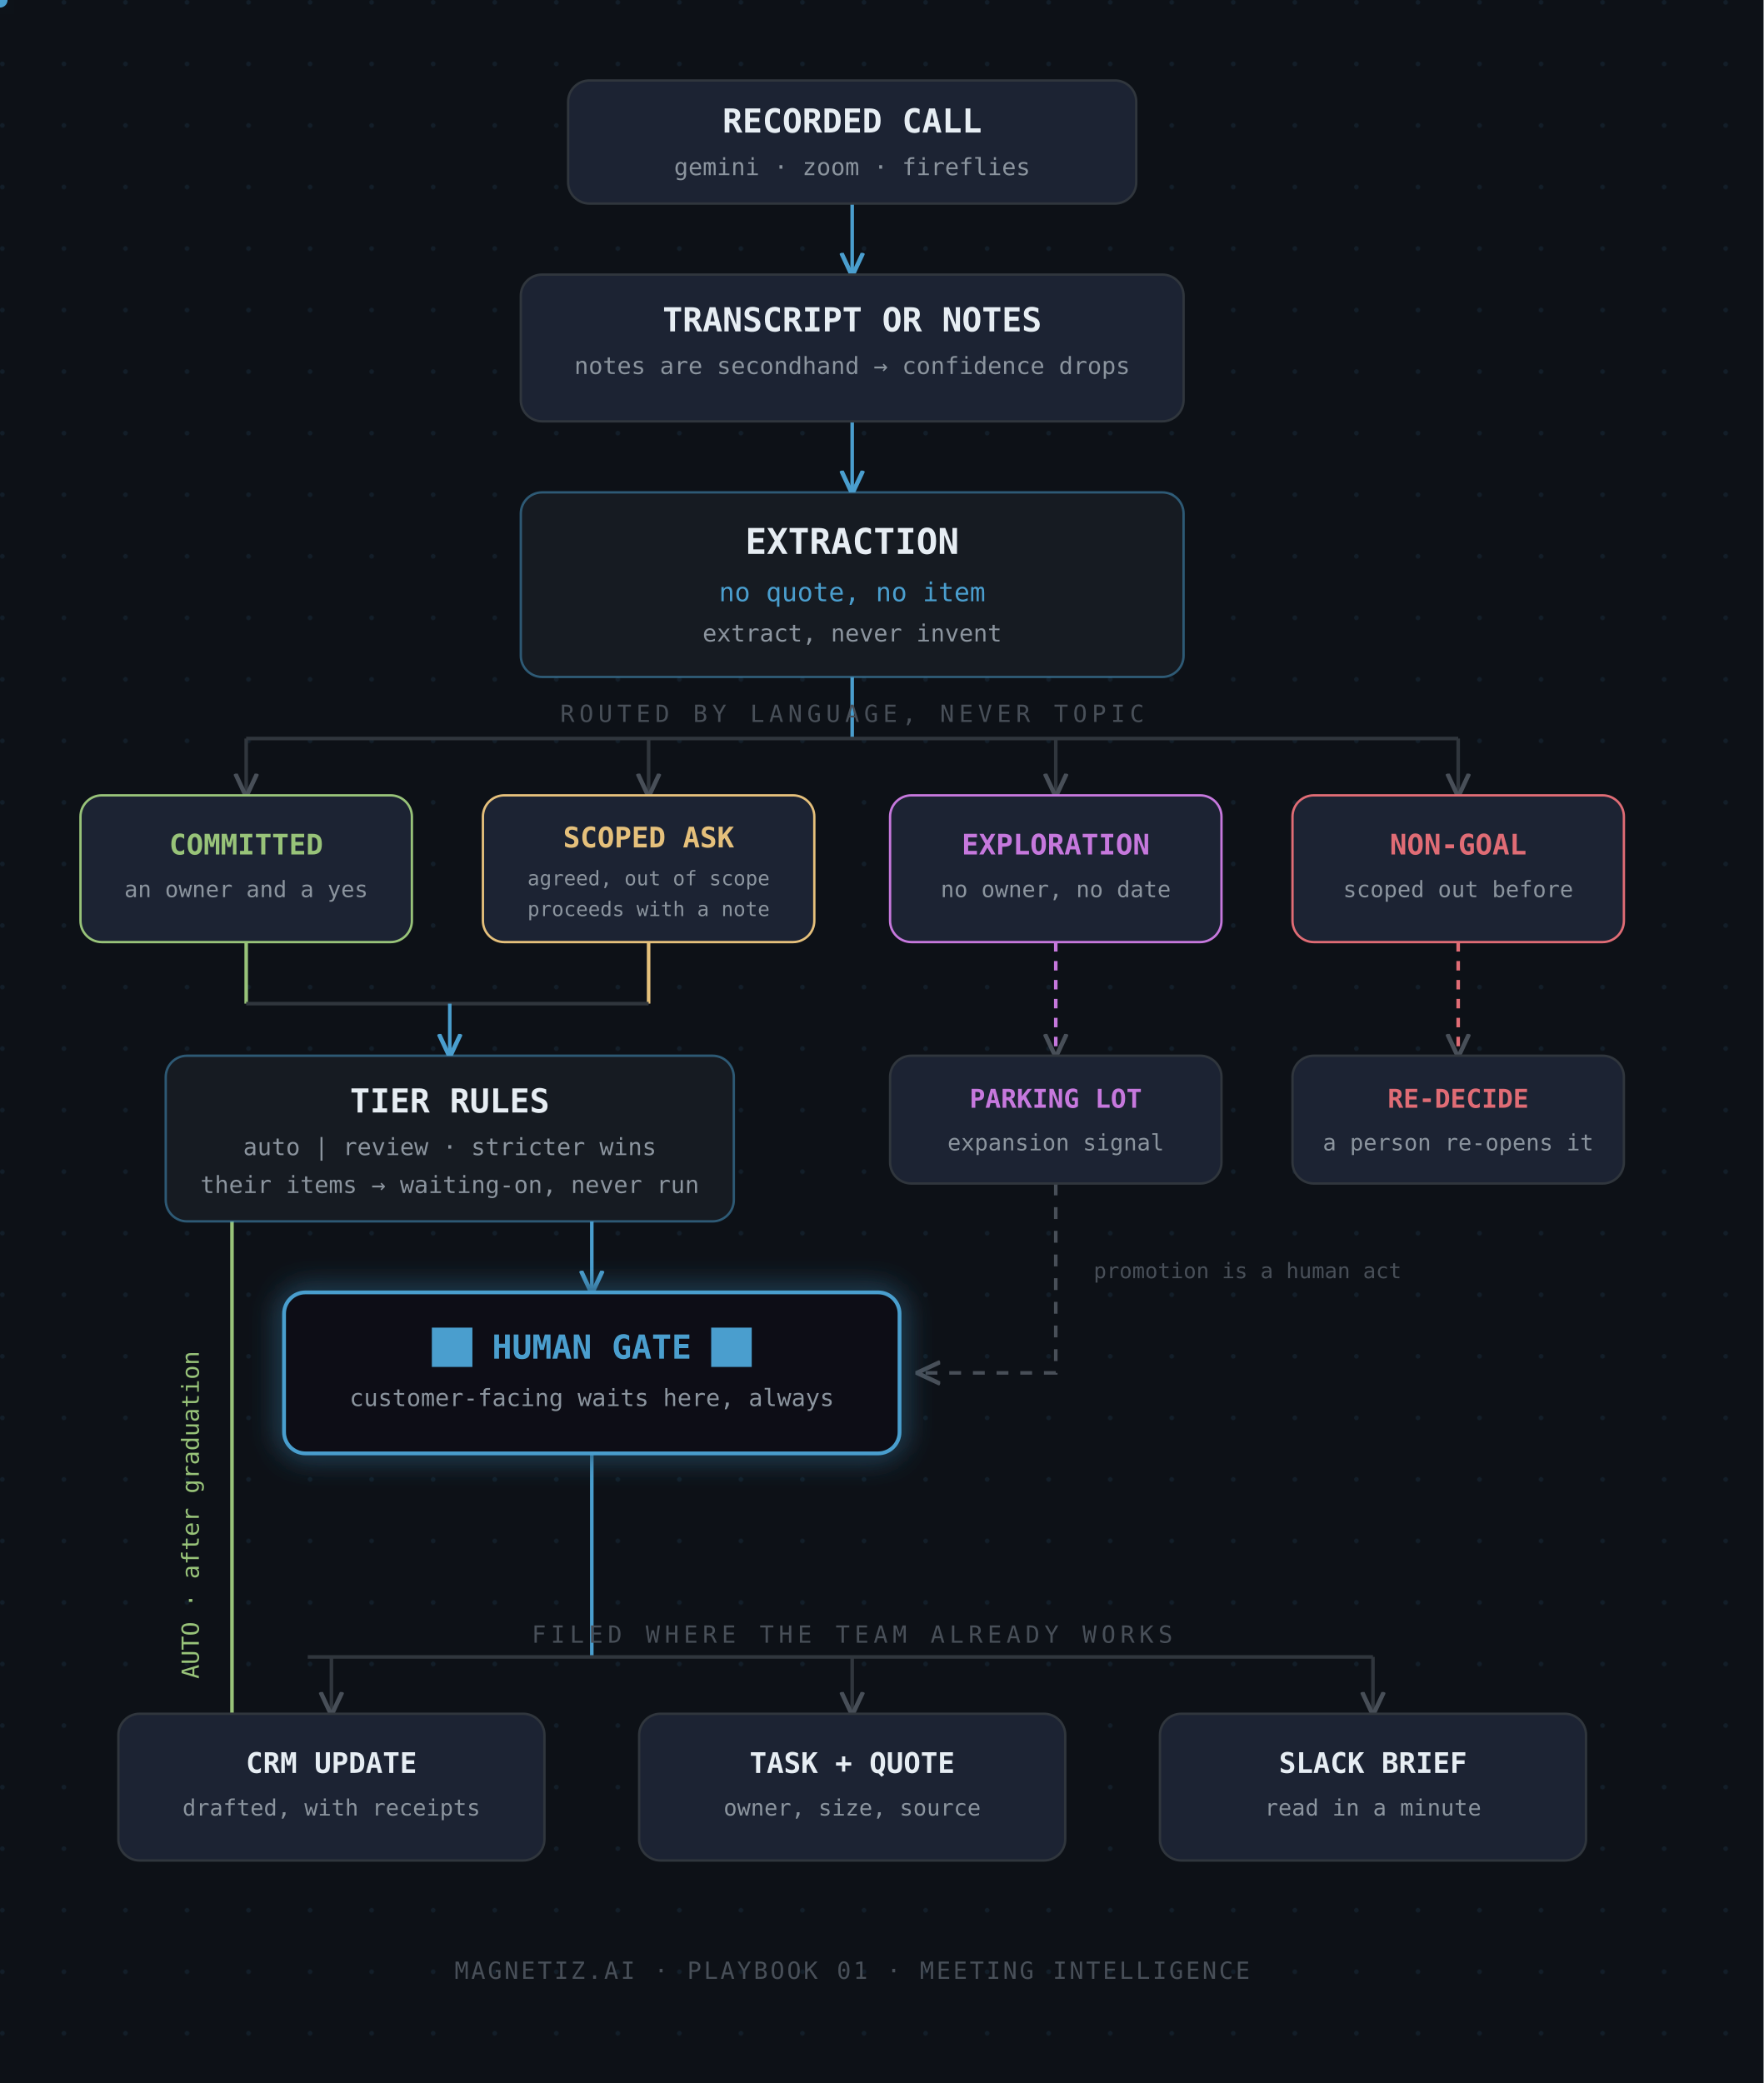
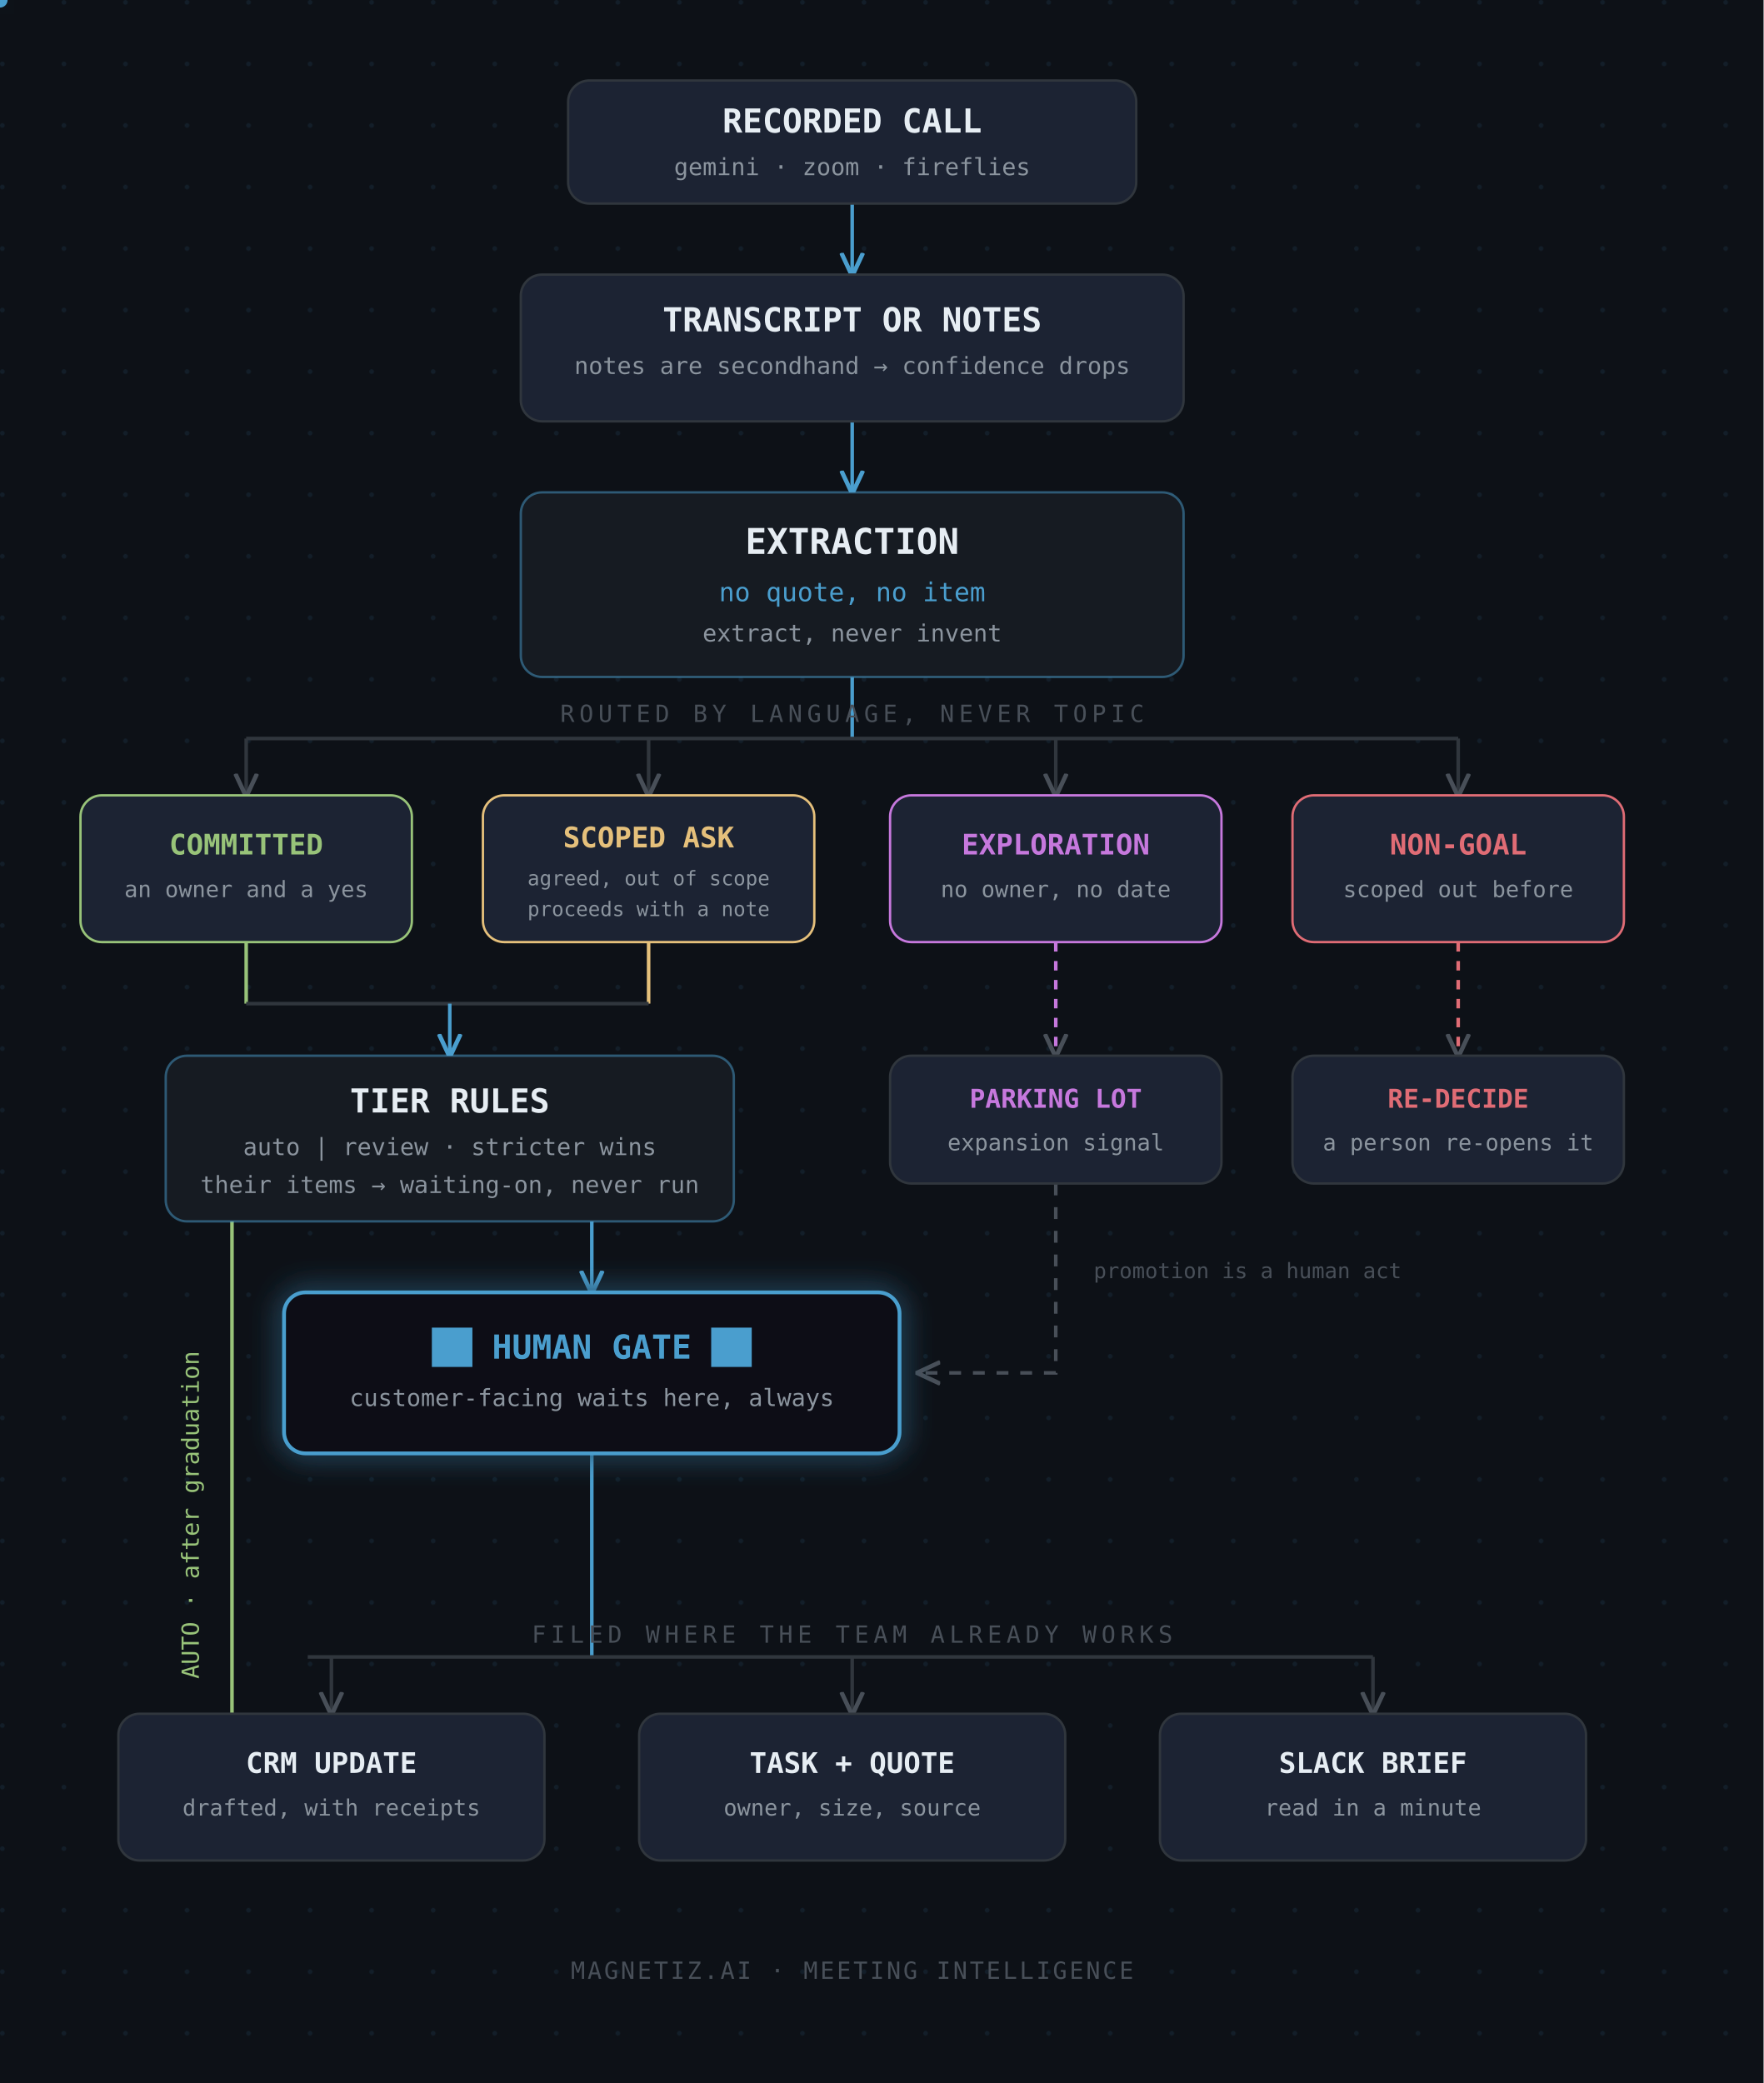
<svg xmlns="http://www.w3.org/2000/svg" viewBox="0 0 745 880" font-family="ui-monospace, SFMono-Regular, Menlo, 'JetBrains Mono', monospace" role="img" aria-label="Meeting intelligence workflow diagram: a recorded call is extracted with source quotes, routed by language, tiered by rules, human-gated, and filed to CRM, tasks, and Slack.">
  <defs>
    <marker id="arr" viewBox="0 0 8 8" refX="7" refY="4" markerWidth="7" markerHeight="7" orient="auto-start-reverse">
      <path d="M0,0.5 L7.5,4 L0,7.5" fill="none" stroke="#4A9ECE" stroke-width="1.4" />
    </marker>
    <marker id="arrdim" viewBox="0 0 8 8" refX="7" refY="4" markerWidth="7" markerHeight="7" orient="auto-start-reverse">
      <path d="M0,0.5 L7.5,4 L0,7.5" fill="none" stroke="#484F58" stroke-width="1.4" />
    </marker>
    <filter id="glow" x="-40%" y="-40%" width="180%" height="180%">
      <feGaussianBlur stdDeviation="6" result="b" />
      <feMerge>
        <feMergeNode in="b" />
        <feMergeNode in="SourceGraphic" />
      </feMerge>
    </filter>
    <pattern id="dots" width="26" height="26" patternUnits="userSpaceOnUse">
      <circle cx="1" cy="1" r="1" fill="rgba(74,158,206,0.10)" />
    </pattern>
  </defs>
  <rect width="745" height="880" fill="#0d1117" />
  <rect width="745" height="880" fill="url(#dots)" />
  <g class="dx" stroke="#30363d" stroke-width="1.5" fill="none">
    <path d="M360,86 V116" marker-end="url(#arr)" stroke="#4A9ECE" class="mi-main" />
    <path d="M360,178 V208" marker-end="url(#arr)" stroke="#4A9ECE" class="mi-main" />
    <path d="M360,286 V312" stroke="#4A9ECE" class="mi-main" />
    <path d="M104,312 H616" stroke="#30363d" />
    <path d="M104,312 V336" marker-end="url(#arrdim)" />
    <path d="M274,312 V336" marker-end="url(#arrdim)" />
    <path d="M446,312 V336" marker-end="url(#arrdim)" />
    <path d="M616,312 V336" marker-end="url(#arrdim)" />
    <path d="M104,398 V424" stroke="#98C379" />
    <path d="M274,398 V424" stroke="#E5C07B" />
    <path d="M104,424 H274" />
    <path d="M190,424 V446" marker-end="url(#arr)" stroke="#4A9ECE" class="mi-main" />
    <path d="M446,398 V446" marker-end="url(#arrdim)" stroke="#C678DD" stroke-dasharray="4 4" />
    <path d="M616,398 V446" marker-end="url(#arrdim)" stroke="#E06C75" stroke-dasharray="4 4" />
    <path d="M98,516 V760" stroke="#98C379" />
    <path d="M250,516 V546" marker-end="url(#arr)" stroke="#4A9ECE" class="mi-main" />
    <path d="M250,614 V700" stroke="#4A9ECE" class="mi-main" />
    <path d="M130,700 H580" stroke="#30363d" />
    <path d="M140,700 V724" marker-end="url(#arrdim)" />
    <path d="M360,700 V724" marker-end="url(#arrdim)" />
    <path d="M580,700 V724" marker-end="url(#arrdim)" />
    <path d="M446,500 V580 H388" stroke="#484F58" stroke-dasharray="5 5" marker-end="url(#arrdim)" />
  </g>
  <circle class="dx" r="3.2" fill="#4A9ECE" filter="url(#glow)">
    <animateMotion dur="7s" repeatCount="indefinite" path="M360,55 V312 H104 V424 H190 V516 H250 V700 H360 V730" />
  </circle>
  <g id="n-call" class="dx">
    <rect x="240" y="34" width="240" height="52" rx="9" fill="#1c2333" stroke="#30363d" />
    <text x="360" y="56" text-anchor="middle" fill="#E6EDF3" font-size="14" font-weight="600">RECORDED CALL</text>
    <text x="360" y="74" text-anchor="middle" fill="#8B949E" font-size="10">gemini · zoom · fireflies</text>
  </g>
  <g id="n-transcript" class="dx">
    <rect x="220" y="116" width="280" height="62" rx="9" fill="#1c2333" stroke="#30363d" />
    <text x="360" y="140" text-anchor="middle" fill="#E6EDF3" font-size="14" font-weight="600">TRANSCRIPT OR NOTES</text>
    <text x="360" y="158" text-anchor="middle" fill="#8B949E" font-size="10">notes are secondhand → confidence drops</text>
  </g>
  <g id="n-extraction" class="dx">
    <rect x="220" y="208" width="280" height="78" rx="9" fill="#161b22" stroke="#4A9ECE" stroke-opacity="0.5" />
    <text x="360" y="234" text-anchor="middle" fill="#E6EDF3" font-size="15" font-weight="700">EXTRACTION</text>
    <text x="360" y="254" text-anchor="middle" fill="#4A9ECE" font-size="11">no quote, no item</text>
    <text x="360" y="271" text-anchor="middle" fill="#8B949E" font-size="10">extract, never invent</text>
  </g>
  <text id="n-routelabel" class="dx" x="360" y="305" text-anchor="middle" fill="#484F58" font-size="10" letter-spacing="2">ROUTED BY LANGUAGE, NEVER TOPIC</text>
  <g id="n-committed" class="dx">
    <rect x="34" y="336" width="140" height="62" rx="9" fill="#1c2333" stroke="#98C379" />
    <text x="104" y="361" text-anchor="middle" fill="#98C379" font-size="12" font-weight="700">COMMITTED</text>
    <text x="104" y="379" text-anchor="middle" fill="#8B949E" font-size="9.5">an owner and a yes</text>
  </g>
  <g id="n-scoped" class="dx">
    <rect x="204" y="336" width="140" height="62" rx="9" fill="#1c2333" stroke="#E5C07B" />
    <text x="274" y="358" text-anchor="middle" fill="#E5C07B" font-size="12" font-weight="700">SCOPED ASK</text>
    <text x="274" y="374" text-anchor="middle" fill="#8B949E" font-size="8.5">agreed, out of scope</text>
    <text x="274" y="387" text-anchor="middle" fill="#8B949E" font-size="8.5">proceeds with a note</text>
  </g>
  <g id="n-exploration" class="dx">
    <rect x="376" y="336" width="140" height="62" rx="9" fill="#1c2333" stroke="#C678DD" />
    <text x="446" y="361" text-anchor="middle" fill="#C678DD" font-size="12" font-weight="700">EXPLORATION</text>
    <text x="446" y="379" text-anchor="middle" fill="#8B949E" font-size="9.5">no owner, no date</text>
  </g>
  <g id="n-nongoal" class="dx">
    <rect x="546" y="336" width="140" height="62" rx="9" fill="#1c2333" stroke="#E06C75" />
    <text x="616" y="361" text-anchor="middle" fill="#E06C75" font-size="12" font-weight="700">NON-GOAL</text>
    <text x="616" y="379" text-anchor="middle" fill="#8B949E" font-size="9.5">scoped out before</text>
  </g>
  <g id="n-tier" class="dx">
    <rect x="70" y="446" width="240" height="70" rx="9" fill="#161b22" stroke="#4A9ECE" stroke-opacity="0.5" />
    <text x="190" y="470" text-anchor="middle" fill="#E6EDF3" font-size="14" font-weight="700">TIER RULES</text>
    <text x="190" y="488" text-anchor="middle" fill="#8B949E" font-size="10">auto | review · stricter wins</text>
    <text x="190" y="504" text-anchor="middle" fill="#8B949E" font-size="10">their items → waiting-on, never run</text>
  </g>
  <g id="n-parking" class="dx">
    <rect x="376" y="446" width="140" height="54" rx="9" fill="#1c2333" stroke="#30363d" />
    <text x="446" y="468" text-anchor="middle" fill="#C678DD" font-size="11" font-weight="700">PARKING LOT</text>
    <text x="446" y="486" text-anchor="middle" fill="#8B949E" font-size="9.5">expansion signal</text>
  </g>
  <g id="n-redecide" class="dx">
    <rect x="546" y="446" width="140" height="54" rx="9" fill="#1c2333" stroke="#30363d" />
    <text x="616" y="468" text-anchor="middle" fill="#E06C75" font-size="11" font-weight="700">RE-DECIDE</text>
    <text x="616" y="486" text-anchor="middle" fill="#8B949E" font-size="9.5">a person re-opens it</text>
  </g>
  <text id="n-auto" class="dx" x="84" y="640" text-anchor="middle" fill="#98C379" font-size="10" transform="rotate(-90 84 640)">AUTO · after graduation</text>
  <g id="n-gate" class="dx">
    <g filter="url(#glow)">
      <rect x="120" y="546" width="260" height="68" rx="9" fill="#0d1117" stroke="#4A9ECE" stroke-width="1.6" />
    </g>
    <text x="250" y="574" text-anchor="middle" fill="#4A9ECE" font-size="14" font-weight="800">██ HUMAN GATE ██</text>
    <text x="250" y="594" text-anchor="middle" fill="#8B949E" font-size="10">customer-facing waits here, always</text>
  </g>
  <text id="n-evalnote" class="dx" x="462" y="540" text-anchor="start" fill="#484F58" font-size="9">promotion is a human act</text>
  <text id="n-outputslabel" class="dx" x="360" y="694" text-anchor="middle" fill="#484F58" font-size="10" letter-spacing="2">FILED WHERE THE TEAM ALREADY WORKS</text>
  <g id="n-crm" class="dx">
    <rect x="50" y="724" width="180" height="62" rx="9" fill="#1c2333" stroke="#30363d" />
    <text x="140" y="749" text-anchor="middle" fill="#E6EDF3" font-size="12" font-weight="600">CRM UPDATE</text>
    <text x="140" y="767" text-anchor="middle" fill="#8B949E" font-size="9.5">drafted, with receipts</text>
  </g>
  <g id="n-task" class="dx">
    <rect x="270" y="724" width="180" height="62" rx="9" fill="#1c2333" stroke="#30363d" />
    <text x="360" y="749" text-anchor="middle" fill="#E6EDF3" font-size="12" font-weight="600">TASK + QUOTE</text>
    <text x="360" y="767" text-anchor="middle" fill="#8B949E" font-size="9.5">owner, size, source</text>
  </g>
  <g id="n-slack" class="dx">
    <rect x="490" y="724" width="180" height="62" rx="9" fill="#1c2333" stroke="#30363d" />
    <text x="580" y="749" text-anchor="middle" fill="#E6EDF3" font-size="12" font-weight="600">SLACK BRIEF</text>
    <text x="580" y="767" text-anchor="middle" fill="#8B949E" font-size="9.5">read in a minute</text>
  </g>
-   <text class="dx" x="360" y="836" text-anchor="middle" fill="#484F58" font-size="10" letter-spacing="1">MAGNETIZ.AI · PLAYBOOK 01 · MEETING INTELLIGENCE</text>
+   <text class="dx" x="360" y="836" text-anchor="middle" fill="#484F58" font-size="10" letter-spacing="1">MAGNETIZ.AI · MEETING INTELLIGENCE</text>
</svg>
